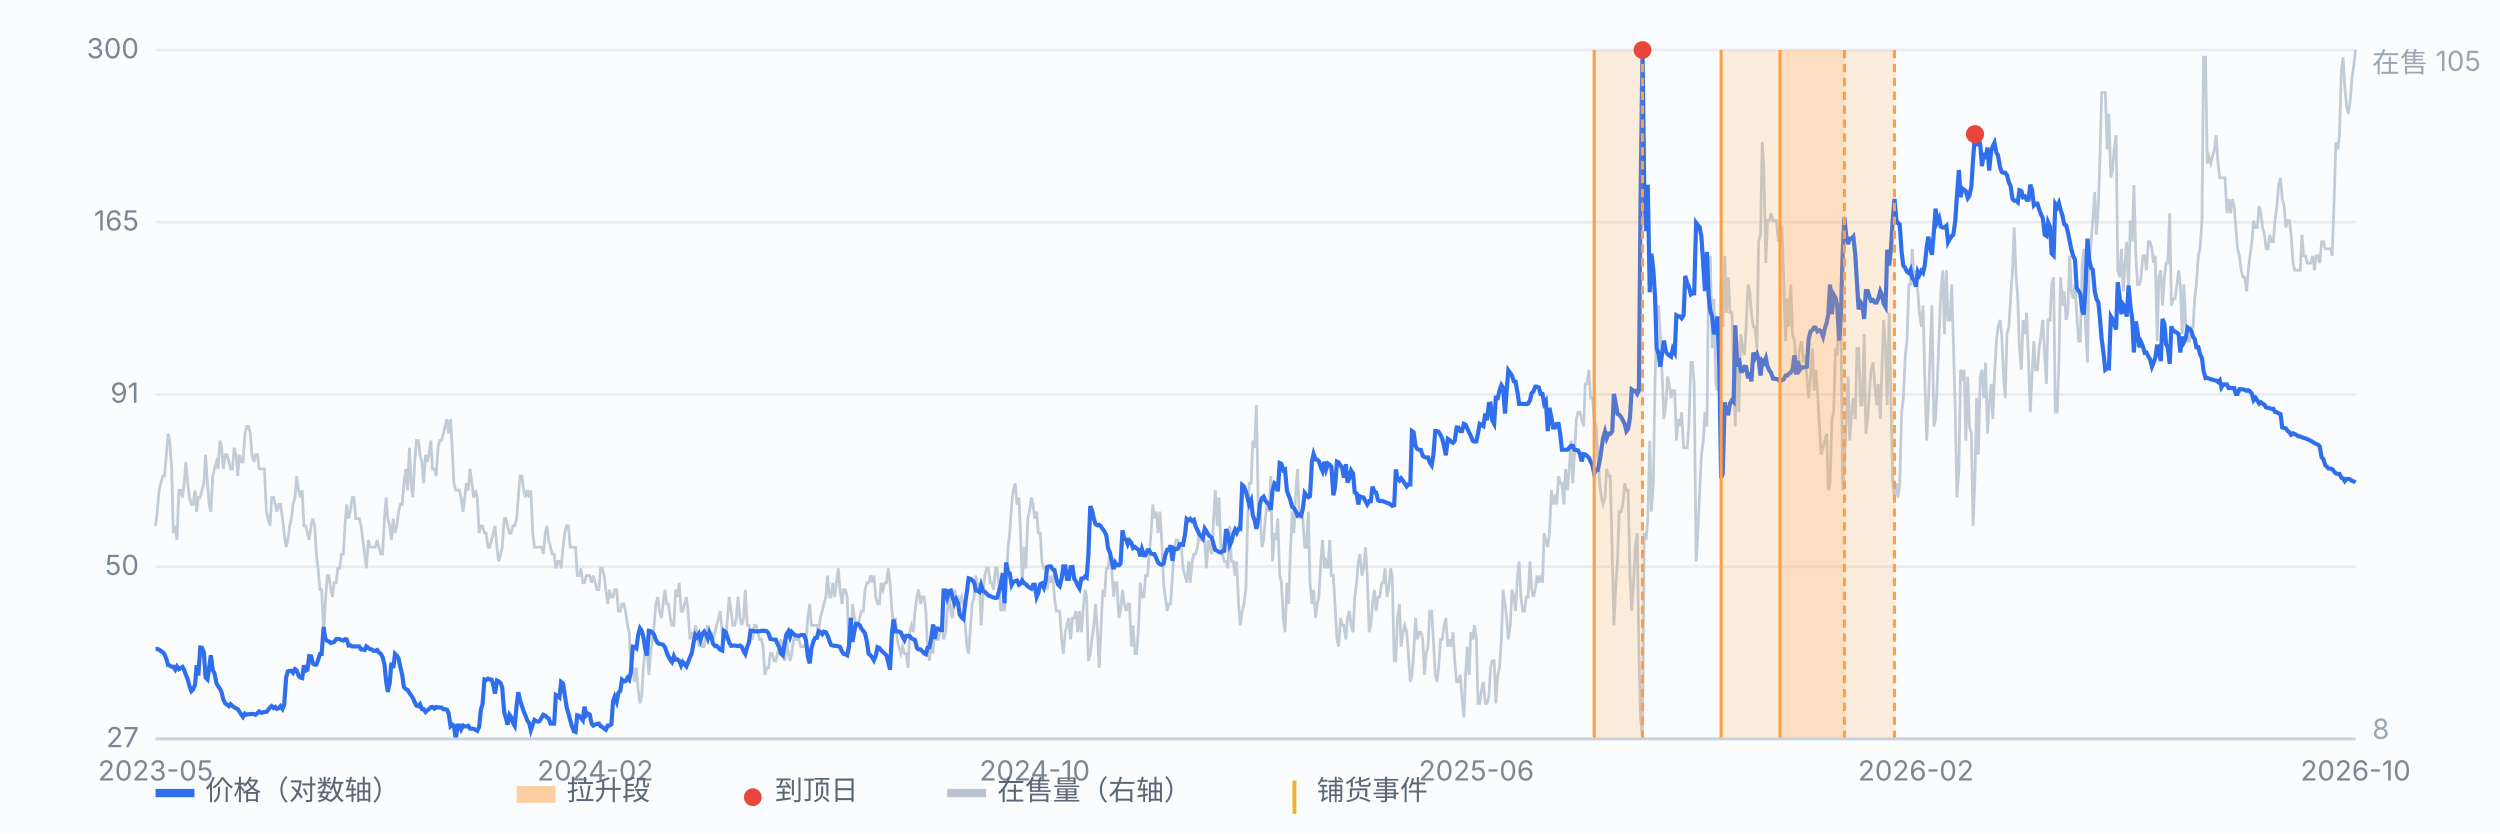
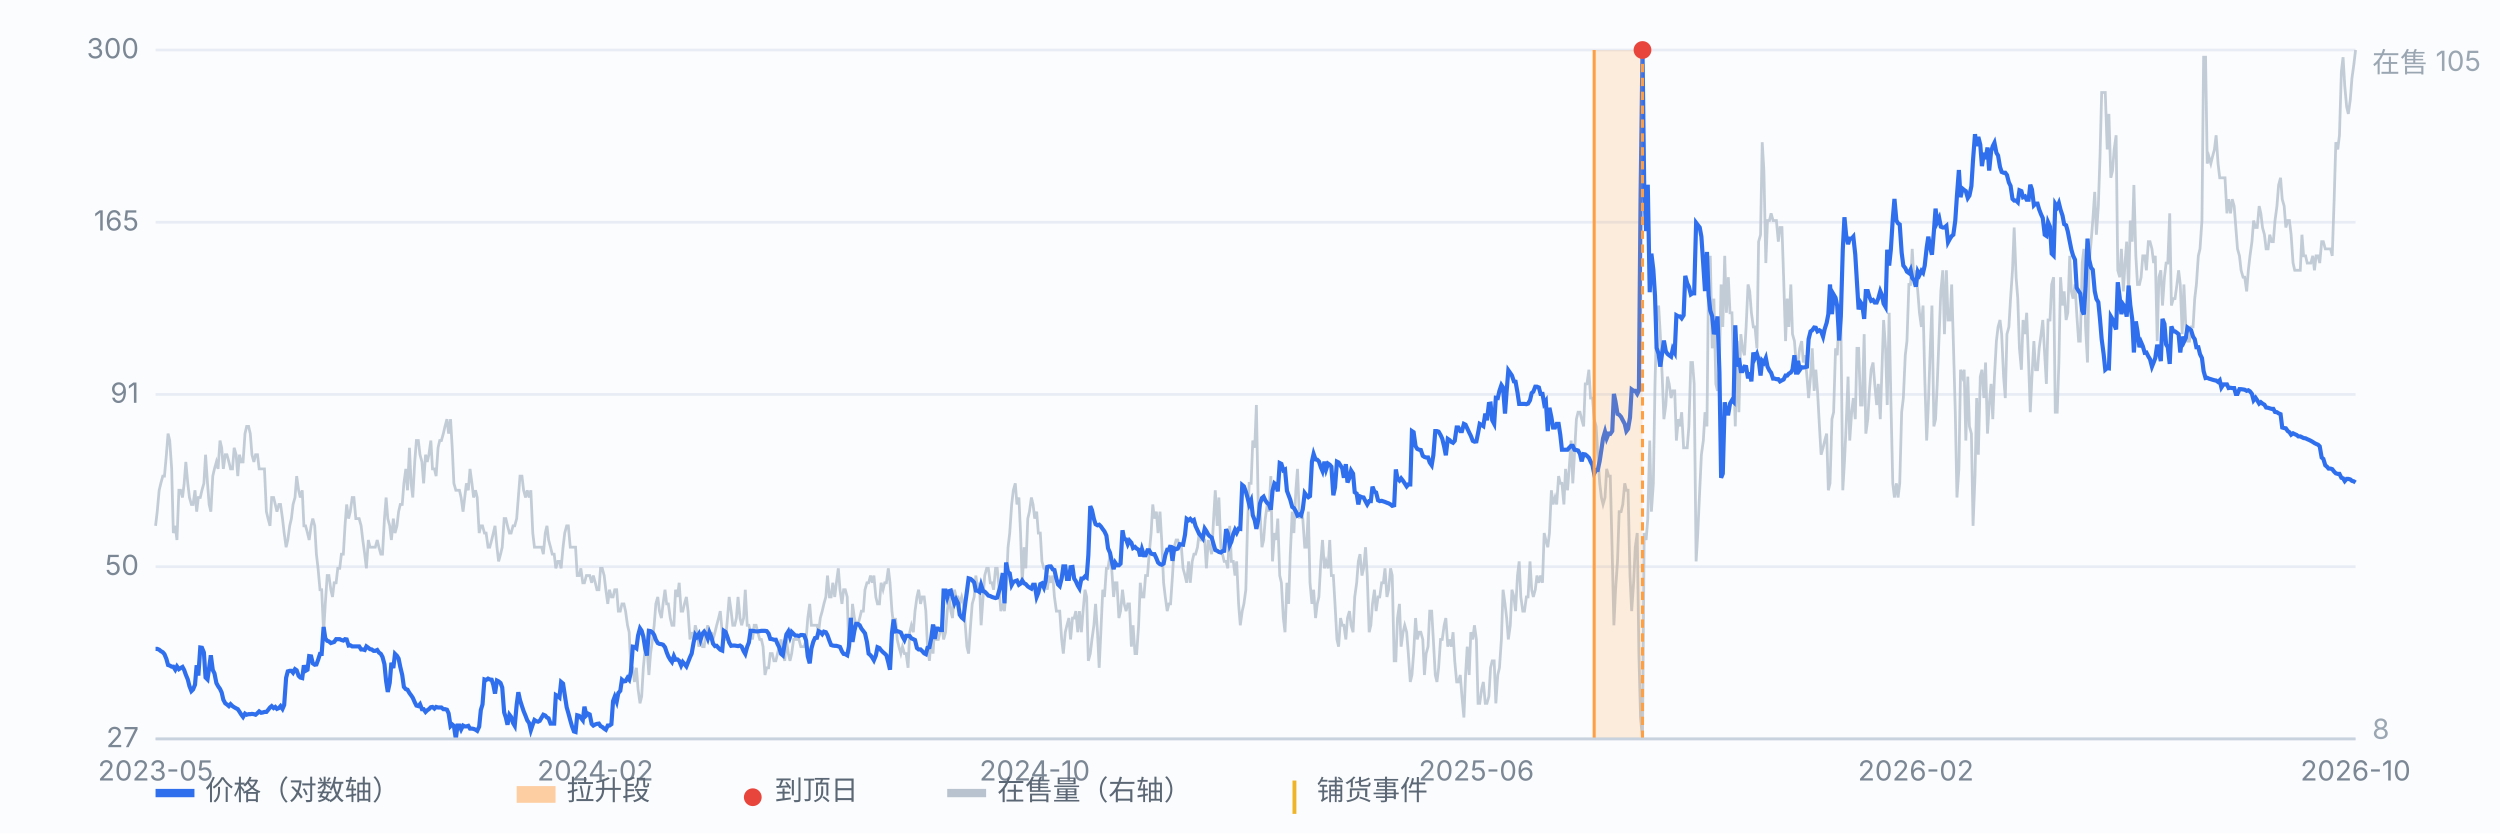
<svg xmlns="http://www.w3.org/2000/svg" viewBox="0 0 900 300" preserveAspectRatio="xMidYMid meet" style="width:100%;max-width:900px;height:auto;display:block" font-family="-apple-system,Segoe UI,Microsoft YaHei,sans-serif" font-size="10">
  <rect x="0" y="0" width="900" height="300" fill="#fbfcfe" />
  <line x1="56" y1="266.0" x2="848" y2="266.0" stroke="#e8edf5" stroke-width="1" />
  <text x="50" y="269.0" text-anchor="end" fill="#7b8794">27</text>
  <line x1="56" y1="204.0" x2="848" y2="204.0" stroke="#e8edf5" stroke-width="1" />
  <text x="50" y="207.0" text-anchor="end" fill="#7b8794">50</text>
  <line x1="56" y1="142.0" x2="848" y2="142.0" stroke="#e8edf5" stroke-width="1" />
  <text x="50" y="145.0" text-anchor="end" fill="#7b8794">91</text>
  <line x1="56" y1="80.0" x2="848" y2="80.0" stroke="#e8edf5" stroke-width="1" />
  <text x="50" y="83.0" text-anchor="end" fill="#7b8794">165</text>
  <line x1="56" y1="18.0" x2="848" y2="18.0" stroke="#e8edf5" stroke-width="1" />
  <text x="50" y="21.0" text-anchor="end" fill="#7b8794">300</text>
  <path d="M56.0 189.3 L56.6 184.2 L57.3 176.5 L57.9 174.0 L58.6 171.4 L59.2 171.4 L59.9 163.7 L60.5 156.1 L61.1 158.6 L61.8 168.8 L62.4 191.9 L63.1 189.3 L63.7 194.4 L64.4 176.5 L65.0 176.5 L65.7 179.1 L66.3 174.0 L66.9 166.3 L67.6 174.0 L68.2 179.1 L68.9 181.6 L69.5 181.6 L70.2 176.5 L70.8 184.2 L71.4 179.1 L72.1 179.1 L72.7 176.5 L73.4 174.0 L74.0 163.7 L74.7 174.0 L75.3 181.6 L75.9 184.2 L76.6 171.4 L77.2 168.8 L77.9 166.3 L78.5 168.8 L79.2 158.6 L79.8 161.2 L80.4 168.8 L81.1 163.7 L81.7 163.7 L82.4 166.3 L83.0 168.8 L83.7 168.8 L84.3 161.2 L85.0 163.7 L85.6 171.4 L86.2 163.7 L86.9 166.3 L87.5 166.3 L88.2 156.1 L88.8 153.5 L89.5 153.5 L90.1 156.1 L90.7 163.7 L91.4 166.3 L92.0 163.7 L92.7 163.7 L93.3 168.8 L94.0 168.8 L94.6 168.8 L95.2 168.8 L95.9 184.2 L96.5 186.7 L97.2 189.3 L97.8 179.1 L98.5 179.1 L99.1 181.6 L99.7 184.2 L100.4 181.6 L101.0 181.6 L101.7 186.7 L102.3 191.9 L103.0 197.0 L103.6 194.4 L104.3 189.3 L104.9 186.7 L105.5 181.6 L106.2 179.1 L106.8 171.4 L107.5 176.5 L108.1 179.1 L108.8 176.5 L109.4 189.3 L110.0 189.3 L110.7 191.9 L111.3 194.4 L112.0 189.3 L112.6 186.7 L113.3 189.3 L113.9 199.5 L114.5 204.6 L115.2 212.3 L115.8 212.3 L116.5 227.6 L117.1 217.4 L117.8 207.2 L118.4 207.2 L119.1 212.3 L119.7 214.9 L120.3 209.8 L121.0 209.8 L121.6 204.6 L122.3 204.6 L122.9 199.5 L123.6 199.5 L124.2 189.3 L124.8 181.6 L125.5 186.7 L126.1 184.2 L126.8 179.1 L127.4 179.1 L128.1 186.7 L128.7 186.7 L129.3 186.7 L130.0 189.3 L130.6 194.4 L131.3 199.5 L131.9 204.6 L132.6 194.4 L133.2 197.0 L133.8 197.0 L134.5 197.0 L135.1 197.0 L135.8 194.4 L136.4 197.0 L137.1 199.5 L137.7 199.5 L138.4 186.7 L139.0 179.1 L139.6 186.7 L140.3 189.3 L140.9 194.4 L141.6 186.7 L142.2 191.9 L142.9 189.3 L143.5 184.2 L144.1 181.6 L144.8 181.6 L145.4 174.0 L146.1 168.8 L146.7 176.5 L147.4 161.2 L148.0 174.0 L148.6 179.1 L149.3 166.3 L149.9 158.6 L150.6 158.6 L151.2 163.7 L151.9 166.3 L152.5 174.0 L153.2 163.7 L153.8 166.3 L154.4 163.7 L155.1 158.6 L155.7 168.8 L156.4 168.8 L157.0 171.4 L157.7 161.2 L158.3 158.6 L158.9 158.6 L159.6 156.1 L160.2 153.5 L160.9 150.9 L161.5 156.1 L162.2 150.9 L162.8 161.2 L163.4 174.0 L164.1 176.5 L164.7 176.5 L165.4 176.5 L166.0 179.1 L166.7 184.2 L167.3 179.1 L167.9 174.0 L168.6 176.5 L169.2 168.8 L169.9 174.0 L170.5 179.1 L171.2 176.5 L171.8 179.1 L172.5 191.9 L173.1 189.3 L173.7 189.3 L174.4 191.9 L175.0 191.9 L175.7 197.0 L176.3 197.0 L177.0 194.4 L177.6 191.9 L178.2 189.3 L178.9 197.0 L179.5 202.1 L180.2 199.5 L180.8 197.0 L181.5 186.7 L182.1 186.7 L182.7 189.3 L183.4 191.9 L184.0 191.9 L184.7 189.3 L185.3 189.3 L186.0 186.7 L186.6 179.1 L187.2 171.4 L187.9 171.4 L188.5 176.5 L189.2 179.1 L189.8 176.5 L190.5 179.1 L191.1 176.5 L191.8 191.9 L192.4 197.0 L193.0 197.0 L193.7 197.0 L194.3 197.0 L195.0 197.0 L195.6 199.5 L196.3 191.9 L196.9 189.3 L197.5 194.4 L198.2 197.0 L198.8 199.5 L199.5 199.5 L200.1 204.6 L200.8 202.1 L201.4 202.1 L202.0 204.6 L202.7 197.0 L203.3 191.9 L204.0 189.3 L204.6 189.3 L205.3 197.0 L205.9 197.0 L206.6 197.0 L207.2 197.0 L207.8 207.2 L208.5 207.2 L209.1 204.6 L209.8 209.8 L210.4 209.8 L211.1 207.2 L211.7 207.2 L212.3 207.2 L213.0 209.8 L213.6 207.2 L214.3 209.8 L214.9 212.3 L215.6 212.3 L216.2 204.6 L216.8 204.6 L217.5 207.2 L218.1 212.3 L218.8 217.4 L219.4 212.3 L220.1 214.9 L220.7 214.9 L221.3 212.3 L222.0 212.3 L222.6 220.0 L223.3 220.0 L223.9 217.4 L224.6 217.4 L225.2 220.0 L225.9 225.1 L226.5 227.6 L227.1 240.4 L227.8 240.4 L228.4 245.5 L229.1 240.4 L229.7 248.1 L230.4 253.2 L231.0 250.7 L231.6 240.4 L232.3 232.8 L232.9 232.8 L233.6 243.0 L234.2 235.3 L234.9 230.2 L235.5 225.1 L236.1 217.4 L236.8 214.9 L237.4 220.0 L238.1 222.5 L238.7 217.4 L239.4 212.3 L240.0 217.4 L240.6 217.4 L241.3 222.5 L241.9 225.1 L242.6 225.1 L243.2 212.3 L243.9 214.9 L244.5 209.8 L245.2 220.0 L245.8 220.0 L246.4 217.4 L247.1 214.9 L247.7 220.0 L248.4 230.2 L249.0 227.6 L249.7 230.2 L250.3 225.1 L250.9 227.6 L251.6 232.8 L252.2 230.2 L252.9 232.8 L253.5 232.8 L254.2 227.6 L254.8 225.1 L255.4 230.2 L256.1 227.6 L256.7 230.2 L257.4 227.6 L258.0 225.1 L258.7 222.5 L259.3 220.0 L260.0 227.6 L260.6 230.2 L261.2 230.2 L261.9 222.5 L262.5 214.9 L263.2 220.0 L263.8 225.1 L264.5 225.1 L265.1 222.5 L265.7 214.9 L266.4 222.5 L267.0 225.1 L267.7 222.5 L268.3 212.3 L269.0 225.1 L269.6 225.1 L270.2 227.6 L270.9 230.2 L271.5 225.1 L272.2 225.1 L272.8 227.6 L273.5 230.2 L274.1 230.2 L274.7 232.8 L275.4 243.0 L276.0 240.4 L276.7 240.4 L277.3 235.3 L278.0 235.3 L278.6 237.9 L279.3 237.9 L279.9 235.3 L280.5 232.8 L281.2 230.2 L281.8 235.3 L282.5 237.9 L283.1 230.2 L283.8 235.3 L284.4 237.9 L285.0 235.3 L285.7 230.2 L286.3 230.2 L287.0 230.2 L287.6 230.2 L288.3 232.8 L288.9 232.8 L289.5 232.8 L290.2 230.2 L290.8 222.5 L291.5 217.4 L292.1 225.1 L292.8 225.1 L293.4 225.1 L294.1 225.1 L294.7 227.6 L295.3 222.5 L296.0 220.0 L296.6 217.4 L297.3 214.9 L297.9 207.2 L298.6 214.9 L299.2 214.9 L299.8 209.8 L300.5 214.9 L301.1 209.8 L301.8 204.6 L302.4 212.3 L303.1 217.4 L303.7 212.3 L304.3 212.3 L305.0 214.9 L305.6 235.3 L306.3 230.2 L306.9 217.4 L307.6 222.5 L308.2 225.1 L308.8 225.1 L309.5 222.5 L310.1 220.0 L310.8 220.0 L311.4 212.3 L312.1 209.8 L312.7 209.8 L313.4 207.2 L314.0 209.8 L314.6 207.2 L315.3 214.9 L315.9 217.4 L316.6 217.4 L317.2 209.8 L317.9 212.3 L318.5 209.8 L319.1 209.8 L319.8 204.6 L320.4 209.8 L321.1 220.0 L321.7 225.1 L322.4 222.5 L323.0 230.2 L323.6 232.8 L324.3 235.3 L324.9 232.8 L325.6 235.3 L326.2 235.3 L326.9 240.4 L327.5 227.6 L328.1 225.1 L328.8 227.6 L329.4 220.0 L330.1 214.9 L330.7 212.3 L331.4 217.4 L332.0 214.9 L332.7 214.9 L333.3 220.0 L333.9 232.8 L334.6 237.9 L335.2 230.2 L335.9 235.3 L336.5 225.1 L337.2 230.2 L337.8 230.2 L338.4 227.6 L339.1 225.1 L339.7 230.2 L340.4 227.6 L341.0 220.0 L341.7 214.9 L342.3 220.0 L342.9 222.5 L343.6 212.3 L344.2 214.9 L344.9 214.9 L345.5 217.4 L346.2 214.9 L346.8 217.4 L347.5 225.1 L348.1 232.8 L348.7 235.3 L349.4 225.1 L350.0 217.4 L350.7 214.9 L351.3 207.2 L352.0 212.3 L352.6 209.8 L353.2 225.1 L353.9 214.9 L354.5 207.2 L355.2 204.6 L355.8 204.6 L356.5 209.8 L357.1 209.8 L357.7 212.3 L358.4 204.6 L359.0 204.6 L359.7 212.3 L360.3 220.0 L361.0 217.4 L361.6 220.0 L362.2 212.3 L362.9 197.0 L363.5 191.9 L364.2 181.6 L364.8 176.5 L365.5 174.0 L366.1 181.6 L366.8 179.1 L367.4 191.9 L368.0 209.8 L368.7 197.0 L369.3 204.6 L370.0 186.7 L370.6 184.2 L371.3 179.1 L371.9 181.6 L372.5 186.7 L373.2 184.2 L373.8 191.9 L374.5 191.9 L375.1 202.1 L375.8 204.6 L376.4 204.6 L377.0 212.3 L377.7 207.2 L378.3 209.8 L379.0 207.2 L379.6 214.9 L380.3 220.0 L380.9 220.0 L381.5 220.0 L382.2 230.2 L382.8 235.3 L383.5 227.6 L384.1 225.1 L384.8 222.5 L385.4 230.2 L386.1 222.5 L386.7 222.5 L387.3 220.0 L388.0 227.6 L388.6 220.0 L389.3 227.6 L389.9 220.0 L390.6 212.3 L391.2 214.9 L391.8 237.9 L392.5 235.3 L393.1 230.2 L393.8 225.1 L394.4 217.4 L395.1 227.6 L395.7 240.4 L396.3 227.6 L397.0 212.3 L397.6 214.9 L398.3 204.6 L398.9 204.6 L399.6 199.5 L400.2 204.6 L400.9 214.9 L401.5 209.8 L402.1 209.8 L402.8 222.5 L403.4 220.0 L404.1 212.3 L404.7 217.4 L405.4 220.0 L406.0 217.4 L406.6 217.4 L407.3 232.8 L407.9 225.1 L408.6 235.3 L409.2 235.3 L409.9 225.1 L410.5 209.8 L411.1 214.9 L411.8 214.9 L412.4 207.2 L413.1 207.2 L413.7 199.5 L414.4 191.9 L415.0 181.6 L415.6 186.7 L416.3 184.2 L416.9 191.9 L417.6 184.2 L418.2 194.4 L418.9 209.8 L419.5 214.9 L420.2 220.0 L420.8 217.4 L421.4 217.4 L422.1 207.2 L422.7 197.0 L423.4 194.4 L424.0 194.4 L424.7 197.0 L425.3 197.0 L425.9 204.6 L426.6 207.2 L427.2 209.8 L427.9 202.1 L428.5 209.8 L429.2 202.1 L429.8 199.5 L430.4 199.5 L431.1 197.0 L431.7 191.9 L432.4 194.4 L433.0 194.4 L433.7 194.4 L434.3 204.6 L435.0 194.4 L435.6 197.0 L436.2 199.5 L436.9 186.7 L437.5 176.5 L438.2 189.3 L438.8 179.1 L439.5 197.0 L440.1 199.5 L440.7 202.1 L441.4 202.1 L442.0 204.6 L442.7 189.3 L443.3 202.1 L444.0 202.1 L444.6 207.2 L445.2 202.1 L445.9 217.4 L446.5 225.1 L447.2 220.0 L447.8 217.4 L448.5 212.3 L449.1 189.3 L449.7 174.0 L450.4 174.0 L451.0 158.6 L451.7 161.2 L452.3 145.8 L453.0 184.2 L453.6 184.2 L454.3 197.0 L454.9 194.4 L455.5 186.7 L456.2 181.6 L456.8 184.2 L457.5 171.4 L458.1 202.1 L458.8 191.9 L459.4 194.4 L460.0 186.7 L460.7 207.2 L461.3 209.8 L462.0 222.5 L462.6 227.6 L463.3 209.8 L463.9 217.4 L464.5 199.5 L465.2 184.2 L465.8 191.9 L466.5 176.5 L467.1 168.8 L467.8 186.7 L468.4 184.2 L469.0 186.7 L469.7 197.0 L470.3 197.0 L471.0 184.2 L471.6 209.8 L472.3 217.4 L472.9 212.3 L473.6 222.5 L474.2 217.4 L474.8 214.9 L475.5 202.1 L476.1 194.4 L476.8 204.6 L477.4 202.1 L478.1 204.6 L478.7 194.4 L479.3 207.2 L480.0 207.2 L480.6 217.4 L481.3 230.2 L481.9 232.8 L482.6 222.5 L483.2 225.1 L483.8 225.1 L484.5 230.2 L485.1 222.5 L485.8 220.0 L486.4 225.1 L487.1 227.6 L487.7 214.9 L488.4 209.8 L489.0 202.1 L489.6 199.5 L490.3 207.2 L490.9 204.6 L491.6 197.0 L492.2 207.2 L492.9 227.6 L493.5 225.1 L494.1 217.4 L494.8 212.3 L495.4 220.0 L496.1 214.9 L496.7 214.9 L497.4 209.8 L498.0 209.8 L498.6 204.6 L499.3 214.9 L499.9 212.3 L500.6 204.6 L501.2 207.2 L501.9 237.9 L502.5 237.9 L503.1 222.5 L503.8 217.4 L504.4 232.8 L505.1 227.6 L505.7 225.1 L506.4 227.6 L507.0 235.3 L507.7 245.5 L508.3 243.0 L508.9 235.3 L509.6 222.5 L510.2 230.2 L510.9 227.6 L511.5 227.6 L512.2 230.2 L512.8 243.0 L513.4 235.3 L514.1 232.8 L514.7 220.0 L515.4 220.0 L516.0 230.2 L516.7 243.0 L517.3 245.5 L517.9 240.4 L518.6 230.2 L519.2 230.2 L519.9 225.1 L520.5 222.5 L521.2 232.8 L521.8 230.2 L522.5 232.8 L523.1 227.6 L523.7 237.9 L524.4 245.5 L525.0 245.5 L525.7 243.0 L526.3 250.7 L527.0 258.3 L527.6 243.0 L528.2 232.8 L528.9 243.0 L529.5 227.6 L530.2 230.2 L530.8 225.1 L531.5 230.2 L532.1 253.2 L532.7 253.2 L533.4 248.1 L534.0 245.5 L534.7 253.2 L535.3 253.2 L536.0 250.7 L536.6 240.4 L537.2 237.9 L537.9 237.9 L538.5 253.2 L539.2 243.0 L539.8 240.4 L540.5 230.2 L541.1 212.3 L541.8 217.4 L542.4 222.5 L543.0 230.2 L543.7 225.1 L544.3 212.3 L545.0 214.9 L545.6 220.0 L546.3 207.2 L546.9 202.1 L547.5 214.9 L548.2 220.0 L548.8 220.0 L549.5 214.9 L550.1 214.9 L550.8 202.1 L551.4 212.3 L552.0 214.9 L552.7 212.3 L553.3 207.2 L554.0 209.8 L554.6 207.2 L555.3 209.8 L555.9 191.9 L556.5 194.4 L557.2 197.0 L557.8 191.9 L558.5 176.5 L559.1 181.6 L559.8 179.1 L560.4 181.6 L561.1 171.4 L561.7 174.0 L562.3 174.0 L563.0 181.6 L563.6 168.8 L564.3 176.5 L564.9 168.8 L565.6 158.6 L566.2 174.0 L566.8 163.7 L567.5 150.9 L568.1 148.4 L568.8 148.4 L569.4 150.9 L570.1 153.5 L570.7 138.2 L571.3 138.2 L572.0 133.1 L572.6 143.3 L573.3 143.3 L573.9 150.9 L574.6 153.5 L575.2 163.7 L575.9 174.0 L576.5 179.1 L577.1 181.6 L577.8 179.1 L578.4 168.8 L579.1 171.4 L579.7 171.4 L580.4 199.5 L581.0 225.1 L581.6 212.3 L582.3 202.1 L582.9 184.2 L583.6 184.2 L584.2 181.6 L584.9 174.0 L585.5 176.5 L586.1 176.5 L586.8 207.2 L587.4 220.0 L588.1 209.8 L588.7 197.0 L589.4 191.9 L590.0 235.3 L590.6 258.3 L591.3 266.0 L591.9 191.9 L592.6 194.4 L593.2 186.7 L593.9 158.6 L594.5 184.2 L595.2 174.0 L595.8 138.2 L596.4 115.2 L597.1 110.0 L597.7 120.3 L598.4 135.6 L599.0 150.9 L599.7 145.8 L600.3 135.6 L600.9 138.2 L601.6 143.3 L602.2 140.7 L602.9 140.7 L603.5 158.6 L604.2 150.9 L604.8 153.5 L605.4 148.4 L606.1 161.2 L606.7 161.2 L607.4 161.2 L608.0 153.5 L608.7 130.5 L609.3 130.5 L609.9 138.2 L610.6 202.1 L611.2 191.9 L611.9 176.5 L612.5 163.7 L613.2 158.6 L613.8 148.4 L614.5 153.5 L615.1 97.3 L615.7 92.1 L616.4 125.4 L617.0 107.5 L617.7 138.2 L618.3 140.7 L619.0 130.5 L619.6 102.4 L620.2 117.7 L620.9 92.1 L621.5 112.6 L622.2 99.8 L622.8 112.6 L623.5 112.6 L624.1 133.1 L624.7 153.5 L625.4 122.8 L626.0 148.4 L626.7 120.3 L627.3 125.4 L628.0 127.9 L628.6 117.7 L629.3 102.4 L629.9 104.9 L630.5 112.6 L631.2 117.7 L631.8 117.7 L632.5 125.4 L633.1 87.0 L633.8 84.5 L634.4 51.2 L635.0 61.5 L635.7 94.7 L636.3 79.4 L637.0 79.4 L637.6 76.8 L638.3 79.4 L638.9 79.4 L639.5 79.4 L640.2 87.0 L640.8 81.9 L641.5 81.9 L642.1 99.8 L642.8 122.8 L643.4 107.5 L644.0 117.7 L644.7 102.4 L645.3 120.3 L646.0 122.8 L646.6 130.5 L647.3 130.5 L647.9 125.4 L648.6 122.8 L649.2 130.5 L649.8 127.9 L650.5 135.6 L651.1 143.3 L651.8 135.6 L652.4 125.4 L653.1 140.7 L653.7 133.1 L654.3 140.7 L655.0 153.5 L655.6 163.7 L656.3 161.2 L656.9 158.6 L657.6 156.1 L658.2 176.5 L658.8 174.0 L659.5 150.9 L660.1 148.4 L660.8 125.4 L661.4 127.9 L662.1 112.6 L662.7 115.2 L663.4 176.5 L664.0 166.3 L664.6 153.5 L665.3 135.6 L665.9 158.6 L666.6 148.4 L667.2 143.3 L667.9 150.9 L668.5 125.4 L669.1 125.4 L669.8 145.8 L670.4 145.8 L671.1 120.3 L671.7 156.1 L672.4 150.9 L673.0 140.7 L673.6 133.1 L674.3 130.5 L674.9 138.2 L675.6 145.8 L676.2 138.2 L676.9 150.9 L677.5 133.1 L678.1 115.2 L678.8 125.4 L679.4 145.8 L680.1 112.6 L680.7 143.3 L681.4 174.0 L682.0 179.1 L682.7 174.0 L683.3 179.1 L683.9 174.0 L684.6 148.4 L685.2 143.3 L685.9 127.9 L686.5 122.8 L687.2 102.4 L687.8 102.4 L688.4 89.6 L689.1 102.4 L689.7 97.3 L690.4 104.9 L691.0 112.6 L691.7 117.7 L692.3 110.0 L692.9 135.6 L693.6 158.6 L694.2 145.8 L694.9 125.4 L695.5 110.0 L696.2 153.5 L696.8 150.9 L697.4 138.2 L698.1 120.3 L698.7 104.9 L699.4 97.3 L700.0 120.3 L700.7 97.3 L701.3 115.2 L702.0 115.2 L702.6 102.4 L703.2 122.8 L703.9 148.4 L704.5 179.1 L705.2 168.8 L705.8 133.1 L706.5 135.6 L707.1 133.1 L707.7 158.6 L708.4 135.6 L709.0 153.5 L709.7 156.1 L710.3 189.3 L711.0 171.4 L711.6 143.3 L712.2 163.7 L712.9 135.6 L713.5 133.1 L714.2 143.3 L714.8 130.5 L715.5 156.1 L716.1 145.8 L716.8 138.2 L717.4 150.9 L718.0 135.6 L718.7 122.8 L719.3 117.7 L720.0 115.2 L720.6 120.3 L721.3 135.6 L721.9 143.3 L722.5 120.3 L723.2 117.7 L723.8 107.5 L724.5 97.3 L725.1 81.9 L725.8 99.8 L726.4 107.5 L727.0 125.4 L727.7 133.1 L728.3 115.2 L729.0 120.3 L729.6 112.6 L730.3 130.5 L730.9 148.4 L731.5 135.6 L732.2 122.8 L732.8 133.1 L733.5 133.1 L734.1 125.4 L734.8 120.3 L735.4 115.2 L736.1 127.9 L736.7 138.2 L737.3 115.2 L738.0 115.2 L738.6 102.4 L739.3 99.8 L739.9 148.4 L740.6 148.4 L741.2 130.5 L741.8 99.8 L742.5 110.0 L743.1 104.9 L743.8 115.2 L744.4 112.6 L745.1 92.1 L745.7 104.9 L746.3 107.5 L747.0 102.4 L747.6 112.6 L748.3 122.8 L748.9 122.8 L749.6 94.7 L750.2 89.6 L750.8 117.7 L751.5 130.5 L752.1 94.7 L752.8 87.0 L753.4 79.4 L754.1 69.1 L754.7 84.5 L755.4 74.2 L756.0 56.4 L756.6 33.3 L757.3 33.3 L757.9 33.3 L758.6 53.8 L759.2 41.0 L759.9 64.0 L760.5 61.5 L761.1 53.8 L761.8 48.7 L762.4 97.3 L763.1 99.8 L763.7 89.6 L764.4 104.9 L765.0 94.7 L765.6 87.0 L766.3 104.9 L766.9 79.4 L767.6 87.0 L768.2 66.6 L768.9 92.1 L769.5 102.4 L770.2 102.4 L770.8 99.8 L771.4 92.1 L772.1 92.1 L772.7 97.3 L773.4 87.0 L774.0 87.0 L774.7 89.6 L775.3 94.7 L775.9 92.1 L776.6 122.8 L777.2 99.8 L777.9 97.3 L778.5 110.0 L779.2 99.8 L779.8 94.7 L780.4 94.7 L781.1 76.8 L781.7 110.0 L782.4 107.5 L783.0 107.5 L783.7 102.4 L784.3 97.3 L784.9 102.4 L785.6 120.3 L786.2 102.4 L786.9 117.7 L787.5 122.8 L788.2 122.8 L788.8 117.7 L789.5 117.7 L790.1 107.5 L790.7 102.4 L791.4 92.1 L792.0 89.6 L792.7 79.4 L793.3 20.6 L794.0 20.6 L794.6 58.9 L795.2 56.4 L795.9 58.9 L796.5 56.4 L797.2 53.8 L797.8 48.7 L798.5 58.9 L799.1 64.0 L799.7 64.0 L800.4 64.0 L801.0 64.0 L801.7 76.8 L802.3 71.7 L803.0 76.8 L803.6 71.7 L804.3 74.2 L804.9 81.9 L805.5 89.6 L806.2 92.1 L806.8 97.3 L807.5 99.8 L808.1 99.8 L808.8 104.9 L809.4 97.3 L810.0 92.1 L810.7 87.0 L811.3 79.4 L812.0 81.9 L812.6 81.9 L813.3 74.2 L813.9 76.8 L814.5 81.9 L815.2 84.5 L815.8 89.6 L816.5 89.6 L817.1 84.5 L817.8 87.0 L818.4 87.0 L819.0 79.4 L819.7 74.2 L820.3 66.6 L821.0 64.0 L821.6 71.7 L822.3 74.2 L822.9 81.9 L823.6 79.4 L824.2 79.4 L824.8 84.5 L825.5 94.7 L826.1 97.3 L826.8 97.3 L827.4 97.3 L828.1 97.3 L828.7 84.5 L829.3 92.1 L830.0 92.1 L830.6 94.7 L831.3 94.7 L831.9 94.7 L832.6 92.1 L833.2 97.3 L833.8 92.1 L834.5 92.1 L835.1 94.7 L835.8 87.0 L836.4 87.0 L837.1 89.6 L837.7 89.6 L838.3 89.6 L839.0 89.6 L839.6 92.1 L840.3 71.7 L840.9 51.2 L841.6 53.8 L842.2 48.7 L842.9 25.7 L843.5 20.6 L844.1 30.8 L844.8 38.5 L845.4 41.0 L846.1 35.9 L846.7 28.2 L847.4 23.1 L848.0 18.0" fill="none" stroke="#b9c3cf" stroke-width="1" opacity="0.85" />
  <text x="854" y="26" fill="#9aa6b2">在售 105</text>
  <text x="854" y="266" fill="#9aa6b2">8</text>
  <path d="M56.0 233.6 L56.6 233.6 L57.3 233.9 L57.9 234.4 L58.6 234.8 L59.2 235.5 L59.9 237.2 L60.5 239.4 L61.1 239.6 L61.8 240.0 L62.4 240.0 L63.1 241.1 L63.7 239.9 L64.4 240.9 L65.0 240.5 L65.7 240.1 L66.3 241.2 L66.9 242.9 L67.6 244.6 L68.2 247.0 L68.9 248.8 L69.5 248.2 L70.2 246.5 L70.8 239.5 L71.4 243.2 L72.1 233.1 L72.7 233.2 L73.4 234.9 L74.0 243.9 L74.7 244.6 L75.3 240.3 L75.9 235.9 L76.6 241.2 L77.2 242.4 L77.9 245.9 L78.5 247.0 L79.2 248.0 L79.8 249.3 L80.4 251.9 L81.1 253.2 L81.7 253.6 L82.4 254.2 L83.0 253.5 L83.7 254.2 L84.3 254.6 L85.0 255.0 L85.6 255.3 L86.2 256.2 L86.9 257.3 L87.5 258.1 L88.2 256.9 L88.8 257.3 L89.5 257.1 L90.1 257.1 L90.7 257.0 L91.4 257.1 L92.0 257.3 L92.7 256.7 L93.3 256.1 L94.0 256.6 L94.6 256.5 L95.2 256.3 L95.9 256.3 L96.5 255.6 L97.2 254.7 L97.8 254.2 L98.5 254.9 L99.1 254.5 L99.7 255.2 L100.4 254.9 L101.0 254.2 L101.7 255.2 L102.3 253.8 L103.0 244.0 L103.6 241.7 L104.3 241.5 L104.9 241.5 L105.5 242.2 L106.2 240.9 L106.8 241.3 L107.5 243.3 L108.1 243.9 L108.8 244.1 L109.4 239.5 L110.0 241.5 L110.7 241.1 L111.3 236.2 L112.0 236.3 L112.6 238.8 L113.3 239.3 L113.9 239.2 L114.5 237.6 L115.2 235.4 L115.8 235.4 L116.5 225.7 L117.1 229.8 L117.8 230.7 L118.4 230.9 L119.1 231.5 L119.7 231.3 L120.3 231.1 L121.0 230.1 L121.6 230.1 L122.3 230.1 L122.9 230.4 L123.6 230.6 L124.2 230.1 L124.8 230.2 L125.5 232.4 L126.1 232.3 L126.8 232.7 L127.4 232.7 L128.1 232.7 L128.7 232.7 L129.3 232.7 L130.0 233.8 L130.6 233.8 L131.3 234.0 L131.9 232.7 L132.6 233.2 L133.2 233.7 L133.8 233.8 L134.5 234.3 L135.1 234.3 L135.8 234.0 L136.4 234.9 L137.1 235.4 L137.7 236.5 L138.4 239.1 L139.0 245.2 L139.6 249.1 L140.3 245.8 L140.9 238.6 L141.6 240.5 L142.2 235.4 L142.9 236.1 L143.5 237.1 L144.1 240.1 L144.8 243.0 L145.4 247.3 L146.1 248.1 L146.7 248.3 L147.4 249.5 L148.0 250.3 L148.6 251.2 L149.3 252.8 L149.9 254.0 L150.6 254.2 L151.2 253.5 L151.9 255.3 L152.5 255.3 L153.2 256.3 L153.8 255.7 L154.4 255.3 L155.1 254.6 L155.7 254.5 L156.4 255.1 L157.0 254.5 L157.7 254.7 L158.3 254.7 L158.9 254.7 L159.6 255.3 L160.2 255.3 L160.9 255.5 L161.5 256.8 L162.2 261.4 L162.8 260.8 L163.4 261.3 L164.1 266.0 L164.7 261.2 L165.4 261.2 L166.0 262.6 L166.7 261.2 L167.3 261.5 L167.9 261.5 L168.6 261.3 L169.2 262.3 L169.9 262.3 L170.5 262.4 L171.2 262.7 L171.8 263.1 L172.5 261.6 L173.1 255.6 L173.7 253.6 L174.4 244.6 L175.0 244.8 L175.7 244.3 L176.3 244.6 L177.0 244.7 L177.6 246.6 L178.2 249.7 L178.9 245.0 L179.5 245.3 L180.2 245.9 L180.8 247.5 L181.5 256.5 L182.1 258.3 L182.7 260.9 L183.4 257.3 L184.0 258.1 L184.7 260.3 L185.3 261.3 L186.0 253.7 L186.6 249.2 L187.2 252.0 L187.9 254.2 L188.5 256.0 L189.2 257.7 L189.8 259.3 L190.5 260.3 L191.1 262.9 L191.8 260.8 L192.4 259.2 L193.0 259.6 L193.7 259.8 L194.3 259.5 L195.0 258.3 L195.6 257.3 L196.3 257.6 L196.9 258.3 L197.5 258.6 L198.2 260.5 L198.8 260.5 L199.5 260.5 L200.1 250.2 L200.8 250.6 L201.4 251.1 L202.0 245.5 L202.7 246.1 L203.3 250.1 L204.0 254.6 L204.6 256.7 L205.3 259.3 L205.9 261.4 L206.6 263.3 L207.2 263.5 L207.8 257.5 L208.5 257.7 L209.1 258.4 L209.8 259.3 L210.4 254.4 L211.1 257.5 L211.7 256.9 L212.3 257.2 L213.0 260.6 L213.6 261.2 L214.3 260.8 L214.9 260.6 L215.6 260.5 L216.2 261.4 L216.8 261.7 L217.5 262.3 L218.1 262.7 L218.8 261.2 L219.4 261.2 L220.1 260.7 L220.7 252.4 L221.3 250.8 L222.0 252.6 L222.6 249.5 L223.3 248.7 L223.9 244.7 L224.6 245.3 L225.2 245.2 L225.9 244.0 L226.5 244.7 L227.1 242.0 L227.8 232.8 L228.4 232.9 L229.1 233.4 L229.7 228.8 L230.4 226.2 L231.0 227.1 L231.6 229.2 L232.3 233.6 L232.9 236.0 L233.6 227.1 L234.2 227.2 L234.9 227.7 L235.5 228.6 L236.1 230.3 L236.8 231.5 L237.4 231.8 L238.1 231.9 L238.7 232.1 L239.4 233.0 L240.0 234.8 L240.6 236.3 L241.3 237.5 L241.9 238.3 L242.6 236.2 L243.2 237.5 L243.9 237.4 L244.5 237.9 L245.2 239.6 L245.8 238.3 L246.4 239.0 L247.1 239.9 L247.7 238.4 L248.4 236.6 L249.0 235.3 L249.7 231.3 L250.3 228.5 L250.9 229.3 L251.6 228.2 L252.2 230.3 L252.9 228.1 L253.5 227.4 L254.2 228.4 L254.8 229.9 L255.4 227.7 L256.1 229.4 L256.7 231.7 L257.4 232.6 L258.0 232.5 L258.7 233.3 L259.3 233.9 L260.0 234.2 L260.6 227.1 L261.2 227.5 L261.9 229.4 L262.5 231.3 L263.2 232.5 L263.8 232.4 L264.5 232.4 L265.1 232.5 L265.7 232.6 L266.4 232.4 L267.0 232.8 L267.7 234.4 L268.3 235.4 L269.0 232.8 L269.6 231.3 L270.2 227.1 L270.9 227.1 L271.5 227.2 L272.2 227.3 L272.8 227.3 L273.5 227.2 L274.1 227.1 L274.7 227.1 L275.4 227.1 L276.0 227.2 L276.7 228.1 L277.3 230.0 L278.0 230.1 L278.6 230.3 L279.3 230.3 L279.9 231.8 L280.5 233.0 L281.2 235.4 L281.8 235.9 L282.5 231.6 L283.1 228.4 L283.8 227.3 L284.4 229.3 L285.0 227.5 L285.7 228.2 L286.3 228.8 L287.0 228.8 L287.6 229.0 L288.3 228.6 L288.9 228.6 L289.5 228.7 L290.2 230.6 L290.8 236.3 L291.5 238.8 L292.1 233.5 L292.8 231.0 L293.4 229.7 L294.1 229.6 L294.7 227.2 L295.3 227.5 L296.0 228.3 L296.6 227.4 L297.3 227.6 L297.9 228.7 L298.6 230.7 L299.2 232.2 L299.8 232.4 L300.5 232.5 L301.1 232.5 L301.8 232.7 L302.4 232.9 L303.1 234.5 L303.7 235.4 L304.3 235.5 L305.0 235.9 L305.6 232.7 L306.3 222.4 L306.9 231.1 L307.6 227.0 L308.2 224.6 L308.8 224.6 L309.5 225.1 L310.1 226.3 L310.8 227.2 L311.4 228.0 L312.1 231.1 L312.7 235.3 L313.4 235.9 L314.0 236.7 L314.6 237.7 L315.3 236.0 L315.9 233.0 L316.6 233.3 L317.2 234.1 L317.9 234.8 L318.5 235.3 L319.1 235.9 L319.8 238.5 L320.4 241.1 L321.1 227.9 L321.7 223.0 L322.4 227.3 L323.0 227.2 L323.6 227.4 L324.3 227.7 L324.9 229.1 L325.6 230.4 L326.2 228.9 L326.9 228.9 L327.5 229.0 L328.1 229.8 L328.8 230.1 L329.4 230.4 L330.1 233.3 L330.7 233.8 L331.4 233.8 L332.0 234.4 L332.7 235.2 L333.3 235.5 L333.9 233.2 L334.6 233.0 L335.2 230.0 L335.9 224.8 L336.5 230.0 L337.2 226.3 L337.8 226.3 L338.4 226.8 L339.1 226.8 L339.7 212.6 L340.4 212.6 L341.0 215.1 L341.7 212.8 L342.3 212.6 L342.9 214.9 L343.6 217.2 L344.2 215.8 L344.9 217.2 L345.5 221.3 L346.2 222.3 L346.8 222.8 L347.5 217.2 L348.1 212.8 L348.7 208.2 L349.4 208.4 L350.0 208.9 L350.7 209.7 L351.3 212.6 L352.0 212.7 L352.6 213.1 L353.2 210.6 L353.9 212.8 L354.5 213.0 L355.2 213.7 L355.8 214.4 L356.5 214.6 L357.1 214.9 L357.7 215.1 L358.4 215.3 L359.0 215.1 L359.7 212.6 L360.3 210.3 L361.0 206.3 L361.6 217.2 L362.2 202.5 L362.9 206.0 L363.5 206.4 L364.2 210.6 L364.8 209.5 L365.5 209.2 L366.1 209.0 L366.8 210.5 L367.4 210.1 L368.0 209.0 L368.7 210.0 L369.3 210.3 L370.0 211.1 L370.6 211.5 L371.3 211.9 L371.9 210.5 L372.5 210.5 L373.2 214.9 L373.8 213.4 L374.5 210.3 L375.1 210.0 L375.8 211.5 L376.4 209.2 L377.0 204.1 L377.7 203.9 L378.3 203.9 L379.0 205.0 L379.6 205.2 L380.3 208.4 L380.9 210.4 L381.5 211.0 L382.2 208.2 L382.8 203.9 L383.5 203.9 L384.1 208.4 L384.8 208.4 L385.4 204.2 L386.1 204.1 L386.7 208.3 L387.3 209.2 L388.0 210.8 L388.6 211.8 L389.3 208.3 L389.9 208.3 L390.6 207.5 L391.2 207.9 L391.8 199.9 L392.5 182.2 L393.1 183.6 L393.8 186.8 L394.4 188.7 L395.1 189.1 L395.7 188.9 L396.3 189.5 L397.0 190.5 L397.6 191.3 L398.3 192.8 L398.9 197.4 L399.6 199.0 L400.2 201.9 L400.9 204.9 L401.5 202.6 L402.1 203.5 L402.8 203.5 L403.4 202.9 L404.1 190.9 L404.7 194.0 L405.4 194.2 L406.0 195.9 L406.6 194.6 L407.3 195.4 L407.9 197.3 L408.6 196.9 L409.2 197.5 L409.9 197.9 L410.5 200.3 L411.1 197.7 L411.8 199.9 L412.4 199.9 L413.1 198.1 L413.7 198.1 L414.4 199.3 L415.0 199.5 L415.6 199.5 L416.3 201.0 L416.9 202.5 L417.6 203.1 L418.2 203.3 L418.9 202.9 L419.5 199.9 L420.2 197.9 L420.8 197.9 L421.4 196.3 L422.1 201.9 L422.7 197.4 L423.4 197.7 L424.0 197.5 L424.7 195.9 L425.3 196.0 L425.9 196.1 L426.6 192.5 L427.2 186.8 L427.9 187.3 L428.5 186.8 L429.2 187.6 L429.8 187.2 L430.4 189.4 L431.1 190.9 L431.7 192.2 L432.4 193.0 L433.0 193.8 L433.7 190.3 L434.3 191.2 L435.0 192.5 L435.6 193.1 L436.2 193.5 L436.9 196.0 L437.5 198.0 L438.2 198.3 L438.8 198.7 L439.5 198.9 L440.1 198.4 L440.7 198.3 L441.4 190.5 L442.0 192.0 L442.7 196.3 L443.3 195.0 L444.0 192.2 L444.6 190.7 L445.2 191.8 L445.9 190.3 L446.5 190.4 L447.2 174.6 L447.8 175.1 L448.5 177.0 L449.1 179.1 L449.7 181.6 L450.4 180.1 L451.0 185.5 L451.7 187.3 L452.3 190.4 L453.0 187.0 L453.6 181.3 L454.3 179.3 L454.9 178.8 L455.5 180.1 L456.2 181.1 L456.8 181.5 L457.5 183.5 L458.1 176.7 L458.8 174.0 L459.4 174.5 L460.0 176.9 L460.7 166.7 L461.3 167.0 L462.0 169.3 L462.6 169.0 L463.3 176.7 L463.9 178.3 L464.5 179.9 L465.2 182.5 L465.8 182.9 L466.5 184.1 L467.1 185.6 L467.8 185.2 L468.4 185.6 L469.0 183.3 L469.7 177.5 L470.3 178.3 L471.0 179.0 L471.6 178.6 L472.3 166.1 L472.9 163.4 L473.6 165.4 L474.2 165.5 L474.8 166.1 L475.5 168.2 L476.1 169.6 L476.8 166.2 L477.4 169.0 L478.1 166.9 L478.7 167.3 L479.3 168.0 L480.0 178.3 L480.6 175.5 L481.3 166.2 L481.9 166.5 L482.6 167.6 L483.2 168.6 L483.8 172.0 L484.5 167.1 L485.1 173.7 L485.8 172.0 L486.4 169.4 L487.1 170.5 L487.7 177.2 L488.4 177.7 L489.0 181.6 L489.6 178.7 L490.3 179.0 L490.9 179.1 L491.6 180.5 L492.2 181.6 L492.9 180.4 L493.5 180.4 L494.1 175.2 L494.8 177.0 L495.4 177.3 L496.1 180.1 L496.7 180.4 L497.4 180.3 L498.0 180.5 L498.6 180.7 L499.3 181.0 L499.9 181.2 L500.6 181.6 L501.2 182.1 L501.9 181.9 L502.5 169.0 L503.1 172.3 L503.8 173.0 L504.4 172.2 L505.1 173.1 L505.7 174.0 L506.4 175.1 L507.0 174.4 L507.7 174.4 L508.3 155.2 L508.9 155.6 L509.6 160.6 L510.2 161.6 L510.9 161.9 L511.5 162.0 L512.2 164.1 L512.8 164.5 L513.4 164.7 L514.1 164.7 L514.7 166.5 L515.4 167.5 L516.0 163.9 L516.7 155.2 L517.3 155.2 L517.9 155.4 L518.6 156.6 L519.2 157.9 L519.9 160.8 L520.5 163.9 L521.2 158.0 L521.8 158.4 L522.5 159.1 L523.1 159.4 L523.7 158.7 L524.4 153.9 L525.0 153.9 L525.7 155.2 L526.3 155.2 L527.0 152.6 L527.6 152.9 L528.2 154.2 L528.9 155.7 L529.5 156.9 L530.2 158.7 L530.8 159.0 L531.5 158.9 L532.1 155.9 L532.7 152.6 L533.4 153.0 L534.0 153.4 L534.7 148.9 L535.3 151.3 L536.0 145.4 L536.6 145.3 L537.2 151.3 L537.9 152.6 L538.5 143.2 L539.2 143.3 L539.8 140.7 L540.5 138.6 L541.1 139.5 L541.8 148.9 L542.4 140.7 L543.0 133.3 L543.7 134.3 L544.3 135.2 L545.0 137.3 L545.6 137.4 L546.3 141.3 L546.9 145.4 L547.5 145.4 L548.2 145.4 L548.8 145.4 L549.5 145.5 L550.1 145.3 L550.8 144.1 L551.4 141.5 L552.0 141.0 L552.7 139.2 L553.3 139.2 L554.0 139.5 L554.6 141.8 L555.3 141.8 L555.9 145.3 L556.5 144.4 L557.2 155.2 L557.8 146.8 L558.5 150.2 L559.1 153.9 L559.8 153.9 L560.4 152.6 L561.1 152.6 L561.7 156.5 L562.3 161.9 L563.0 161.9 L563.6 161.9 L564.3 161.9 L564.9 161.2 L565.6 160.5 L566.2 160.5 L566.8 161.9 L567.5 162.0 L568.1 162.2 L568.8 163.4 L569.4 166.1 L570.1 163.5 L570.7 163.6 L571.3 164.1 L572.0 164.8 L572.6 166.1 L573.3 167.5 L573.9 170.5 L574.6 169.2 L575.2 169.2 L575.9 165.9 L576.5 161.9 L577.1 157.8 L577.8 155.4 L578.4 157.8 L579.1 156.1 L579.7 156.2 L580.4 155.2 L581.0 141.8 L581.6 144.7 L582.3 149.0 L582.9 149.3 L583.6 150.1 L584.2 151.3 L584.9 152.6 L585.5 155.2 L586.1 154.4 L586.8 150.3 L587.4 140.2 L588.1 140.7 L588.7 140.7 L589.4 141.8 L590.0 140.6 L590.6 71.0 L591.3 18.0 L591.9 66.2 L592.6 83.2 L593.2 66.5 L593.9 105.2 L594.5 91.3 L595.2 97.1 L595.8 106.5 L596.4 125.3 L597.1 127.4 L597.7 132.0 L598.4 126.9 L599.0 122.6 L599.7 126.5 L600.3 127.4 L600.9 127.9 L601.6 128.4 L602.2 125.6 L602.9 126.9 L603.5 113.5 L604.2 113.9 L604.8 113.9 L605.4 114.6 L606.1 113.5 L606.7 99.3 L607.4 102.0 L608.0 103.2 L608.7 106.0 L609.3 105.6 L609.9 105.6 L610.6 80.2 L611.2 81.0 L611.9 81.9 L612.5 85.2 L613.2 95.7 L613.8 104.8 L614.5 90.7 L615.1 106.4 L615.7 111.8 L616.4 113.9 L617.0 120.3 L617.7 118.4 L618.3 113.9 L619.0 134.1 L619.6 172.0 L620.2 170.5 L620.9 144.8 L621.5 148.9 L622.2 148.9 L622.8 145.3 L623.5 144.1 L624.1 144.7 L624.7 117.1 L625.4 132.0 L626.0 128.9 L626.7 133.6 L627.3 133.6 L628.0 132.0 L628.6 132.1 L629.3 136.2 L629.9 134.1 L630.5 137.3 L631.2 126.9 L631.8 128.9 L632.5 127.4 L633.1 129.4 L633.8 135.2 L634.4 129.9 L635.0 130.6 L635.7 128.9 L636.3 132.0 L637.0 133.4 L637.6 134.2 L638.3 136.3 L638.9 136.3 L639.5 136.5 L640.2 136.5 L640.8 137.3 L641.5 136.9 L642.1 136.6 L642.8 135.2 L643.4 135.2 L644.0 134.5 L644.7 134.1 L645.3 133.1 L646.0 127.9 L646.6 134.8 L647.3 129.9 L647.9 133.2 L648.6 132.2 L649.2 132.3 L649.8 132.2 L650.5 132.0 L651.1 122.1 L651.8 119.3 L652.4 118.9 L653.1 117.9 L653.7 118.0 L654.3 119.3 L655.0 118.9 L655.6 119.3 L656.3 121.2 L656.9 118.4 L657.6 116.2 L658.2 113.1 L658.8 102.4 L659.5 113.1 L660.1 106.0 L660.8 107.2 L661.4 110.2 L662.1 122.6 L662.7 113.9 L663.4 89.9 L664.0 78.2 L664.6 84.6 L665.3 87.9 L665.9 85.9 L666.6 85.9 L667.2 85.2 L667.9 91.7 L668.5 101.6 L669.1 111.4 L669.8 108.8 L670.4 109.7 L671.1 114.8 L671.7 104.8 L672.4 104.8 L673.0 106.9 L673.6 108.3 L674.3 108.0 L674.9 108.9 L675.6 108.9 L676.2 107.4 L676.9 104.8 L677.5 106.2 L678.1 109.3 L678.8 110.5 L679.4 89.9 L680.1 95.6 L680.7 89.9 L681.4 78.8 L682.0 71.6 L682.7 79.4 L683.3 80.4 L683.9 80.8 L684.6 91.0 L685.2 95.6 L685.9 96.5 L686.5 97.8 L687.2 98.3 L687.8 97.1 L688.4 100.1 L689.1 100.9 L689.7 103.2 L690.4 97.8 L691.0 99.0 L691.7 97.5 L692.3 98.2 L692.9 95.6 L693.6 89.2 L694.2 85.2 L694.9 89.2 L695.5 91.7 L696.2 83.3 L696.8 75.1 L697.4 80.0 L698.1 78.5 L698.7 81.6 L699.4 81.9 L700.0 81.9 L700.7 81.3 L701.3 87.2 L702.0 85.9 L702.6 85.0 L703.2 84.5 L703.9 79.4 L704.5 70.4 L705.2 61.2 L705.8 71.0 L706.5 67.9 L707.1 68.4 L707.7 68.8 L708.4 71.3 L709.0 70.4 L709.7 67.0 L710.3 57.5 L711.0 48.3 L711.6 52.6 L712.2 49.3 L712.9 52.1 L713.5 59.8 L714.2 55.0 L714.8 57.3 L715.5 53.1 L716.1 61.4 L716.8 54.5 L717.4 52.6 L718.0 51.4 L718.7 55.0 L719.3 56.0 L720.0 60.1 L720.6 61.9 L721.3 62.2 L721.9 62.2 L722.5 63.0 L723.2 65.7 L723.8 66.9 L724.5 71.6 L725.1 72.2 L725.8 72.2 L726.4 72.8 L727.0 68.5 L727.7 68.8 L728.3 71.0 L729.0 70.7 L729.6 71.9 L730.3 71.9 L730.9 66.5 L731.5 68.2 L732.2 73.9 L732.8 73.3 L733.5 73.3 L734.1 75.4 L734.8 77.2 L735.4 78.5 L736.1 84.5 L736.7 84.9 L737.3 80.0 L738.0 81.6 L738.6 91.3 L739.3 92.0 L739.9 73.4 L740.6 74.5 L741.2 73.1 L741.8 75.5 L742.5 77.6 L743.1 80.7 L743.8 81.1 L744.4 83.3 L745.1 86.9 L745.7 89.9 L746.3 92.0 L747.0 93.5 L747.6 103.6 L748.3 104.8 L748.9 105.7 L749.6 111.8 L750.2 113.2 L750.8 103.2 L751.5 85.9 L752.1 93.5 L752.8 96.4 L753.4 97.1 L754.1 104.8 L754.7 107.6 L755.4 108.8 L756.0 114.9 L756.6 122.1 L757.3 127.4 L757.9 133.1 L758.6 132.5 L759.2 132.6 L759.9 113.9 L760.5 114.9 L761.1 116.8 L761.8 118.6 L762.4 101.6 L763.1 107.2 L763.7 113.1 L764.4 109.7 L765.0 110.6 L765.6 114.0 L766.3 102.8 L766.9 109.8 L767.6 114.9 L768.2 126.9 L768.9 115.7 L769.5 119.3 L770.2 125.0 L770.8 123.2 L771.4 124.6 L772.1 127.0 L772.7 126.9 L773.4 128.3 L774.0 129.3 L774.7 132.0 L775.3 130.5 L775.9 128.9 L776.6 124.1 L777.2 126.6 L777.9 130.0 L778.5 114.8 L779.2 116.6 L779.8 124.0 L780.4 125.0 L781.1 131.0 L781.7 117.5 L782.4 119.3 L783.0 119.3 L783.7 119.8 L784.3 120.3 L784.9 126.9 L785.6 121.2 L786.2 123.1 L786.9 121.6 L787.5 117.9 L788.2 118.4 L788.8 118.9 L789.5 121.2 L790.1 122.1 L790.7 125.0 L791.4 125.0 L792.0 127.5 L792.7 128.9 L793.3 133.6 L794.0 136.1 L794.6 136.0 L795.2 136.3 L795.9 136.5 L796.5 136.7 L797.2 136.9 L797.8 137.0 L798.5 137.5 L799.1 136.9 L799.7 139.5 L800.4 138.4 L801.0 138.4 L801.7 138.4 L802.3 139.7 L803.0 139.6 L803.6 139.7 L804.3 139.7 L804.9 141.8 L805.5 141.8 L806.2 140.1 L806.8 140.1 L807.5 140.2 L808.1 140.3 L808.8 140.7 L809.4 140.5 L810.0 140.9 L810.7 141.8 L811.3 144.1 L812.0 143.2 L812.6 144.1 L813.3 145.3 L813.9 144.8 L814.5 145.3 L815.2 145.7 L815.8 146.7 L816.5 146.8 L817.1 147.0 L817.8 147.2 L818.4 147.2 L819.0 148.3 L819.7 148.4 L820.3 148.8 L821.0 149.1 L821.6 153.9 L822.3 154.1 L822.9 154.2 L823.6 155.2 L824.2 155.6 L824.8 156.5 L825.5 156.0 L826.1 156.3 L826.8 156.6 L827.4 157.1 L828.1 157.1 L828.7 157.4 L829.3 157.7 L830.0 157.8 L830.6 158.1 L831.3 158.4 L831.9 158.7 L832.6 159.1 L833.2 159.5 L833.8 159.8 L834.5 160.1 L835.1 160.7 L835.8 164.7 L836.4 165.2 L837.1 167.5 L837.7 168.0 L838.3 168.7 L839.0 168.7 L839.6 168.9 L840.3 169.8 L840.9 170.4 L841.6 170.6 L842.2 170.6 L842.9 172.0 L843.5 172.2 L844.1 173.2 L844.8 172.4 L845.4 172.4 L846.1 172.6 L846.7 173.1 L847.4 173.3 L848.0 173.7" fill="none" stroke="#2f6fed" stroke-width="1.5" />
  <rect x="573.9" y="18" width="17.4" height="248" fill="#ff9f43" opacity="0.18" />
  <line x1="573.9" y1="18" x2="573.9" y2="266" stroke="#ff9f43" stroke-width="1.1" />
  <line x1="591.3" y1="18" x2="591.3" y2="266" stroke="#ff9f43" stroke-width="1.1" stroke-dasharray="3 2" />
  <circle cx="591.3" cy="18.0" r="3.2" fill="#e8453c" />
-   <rect x="619.6" y="18" width="44.4" height="248" fill="#ff9f43" opacity="0.18" />
-   <line x1="619.6" y1="18" x2="619.6" y2="266" stroke="#ff9f43" stroke-width="1.1" />
-   <line x1="664.0" y1="18" x2="664.0" y2="266" stroke="#ff9f43" stroke-width="1.1" stroke-dasharray="3 2" />
-   <circle cx="711.0" cy="48.3" r="3.2" fill="#e8453c" />
-   <rect x="640.8" y="18" width="41.2" height="248" fill="#ff9f43" opacity="0.18" />
-   <line x1="640.8" y1="18" x2="640.8" y2="266" stroke="#ff9f43" stroke-width="1.1" />
-   <line x1="682.0" y1="18" x2="682.0" y2="266" stroke="#ff9f43" stroke-width="1.1" stroke-dasharray="3 2" />
-   <circle cx="711.0" cy="48.3" r="3.2" fill="#e8453c" />
  <line x1="56" y1="266" x2="848" y2="266" stroke="#c8d2de" stroke-width="1" />
  <text x="56.0" y="281" text-anchor="middle" fill="#7b8794">2023-05</text>
  <text x="214.3" y="281" text-anchor="middle" fill="#7b8794">2024-02</text>
  <text x="372.5" y="281" text-anchor="middle" fill="#7b8794">2024-10</text>
  <text x="531.5" y="281" text-anchor="middle" fill="#7b8794">2025-06</text>
  <text x="689.7" y="281" text-anchor="middle" fill="#7b8794">2026-02</text>
  <text x="848.0" y="281" text-anchor="middle" fill="#7b8794">2026-10</text>
  <g transform="translate(56,292)">
    <rect x="0" y="-8" width="14" height="3" fill="#2f6fed" />
    <text x="18" y="-4" fill="#5b6774">价格（对数轴）</text>
    <rect x="130" y="-9" width="14" height="6" fill="#ff9f43" opacity="0.5" />
    <text x="148" y="-4" fill="#5b6774">拉升段</text>
    <circle cx="215" cy="-5" r="3.2" fill="#e8453c" />
    <text x="223" y="-4" fill="#5b6774">到顶日</text>
    <rect x="285" y="-8" width="14" height="3" fill="#b9c3cf" />
    <text x="303" y="-4" fill="#5b6774">在售量（右轴）</text>
    <line x1="410" y1="-11" x2="410" y2="1" stroke="#f0b429" stroke-width="1.4" />
    <text x="418" y="-4" fill="#5b6774">铺货事件</text>
  </g>
</svg>
